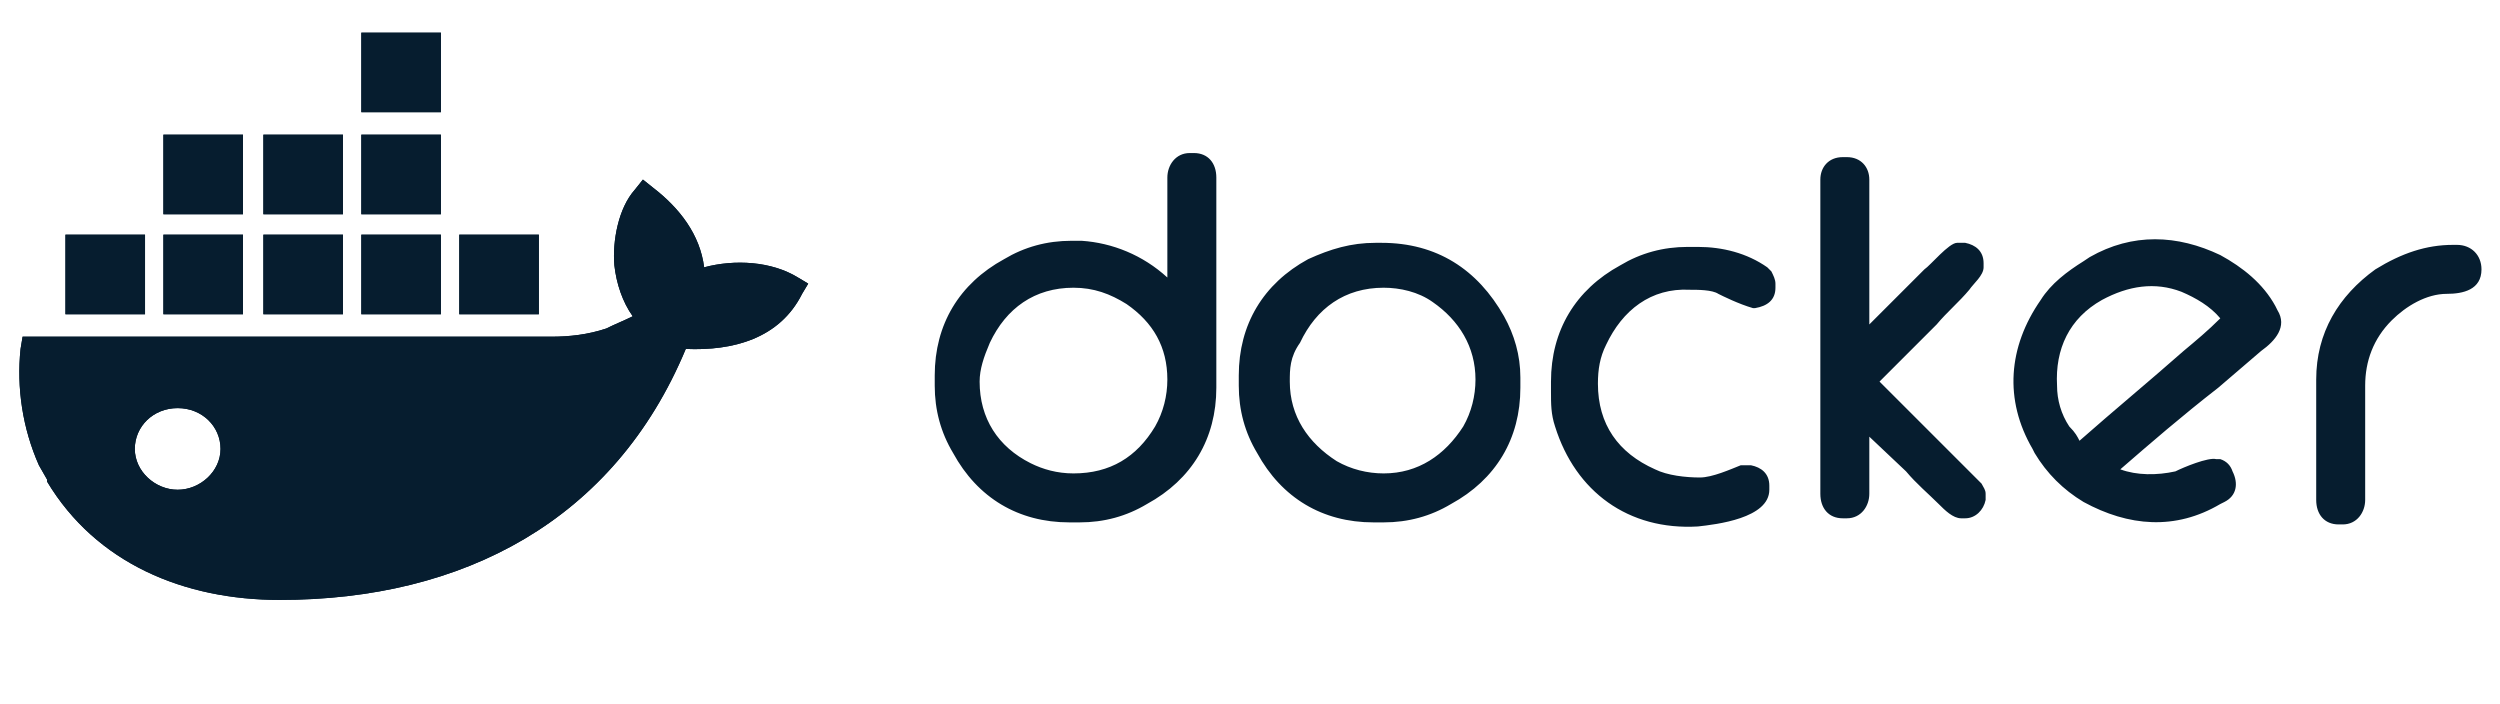
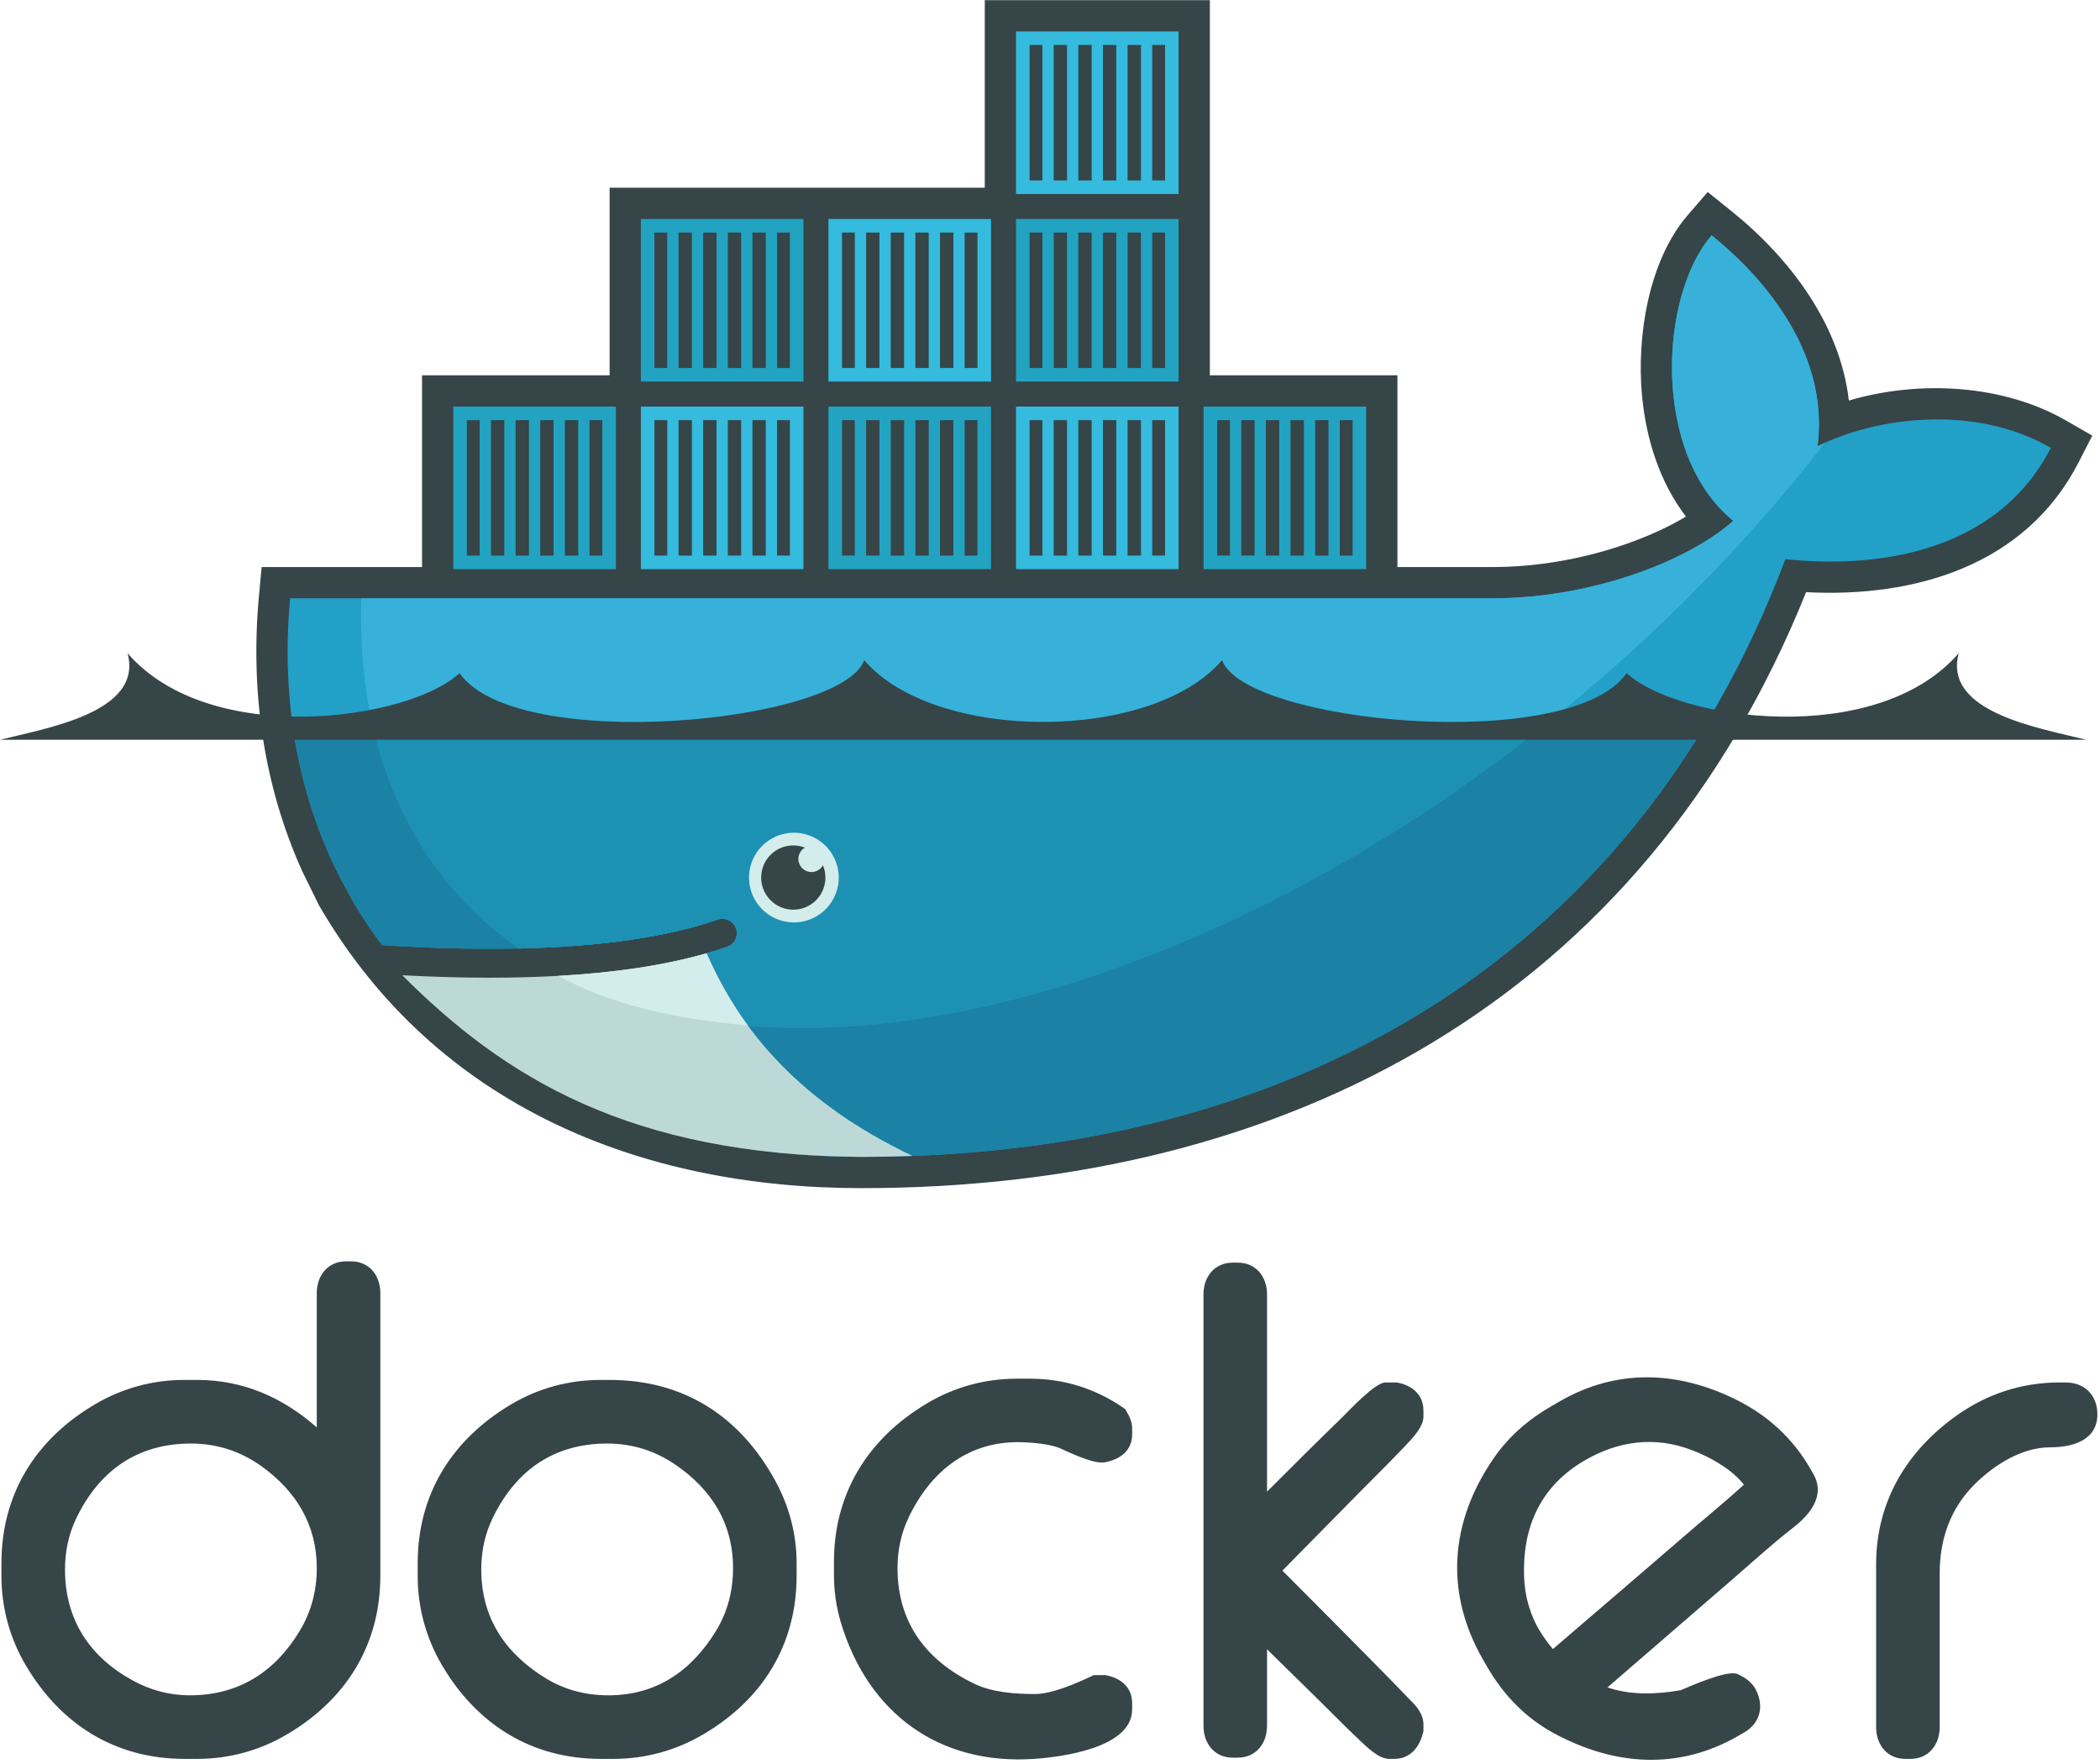
- <svg xmlns="http://www.w3.org/2000/svg" xmlns:xlink="http://www.w3.org/1999/xlink" id="Layer_1" viewBox="0 0 122.5 34.5" width="2500" height="704">
-   <style>.st0{fill:#061d2f}.st1{clip-path:url(#SVGID_4_)}</style>
-   <path id="SVGID_1_" class="st0" d="M8.7 24c-1.1 0-2.1-.9-2.1-2s.9-2 2.1-2 2.1.9 2.1 2-1 2-2.1 2zm25.8-10.9c-.2-1.6-1.2-2.9-2.5-3.9l-.5-.4-.4.5c-.8.9-1.1 2.5-1 3.7.1.9.4 1.8.9 2.5-.4.2-.9.4-1.3.6-.9.3-1.8.4-2.7.4H1.1l-.1.6c-.2 1.9.1 3.9.9 5.7l.4.7v.1c2.4 4 6.7 5.8 11.4 5.8 9 0 16.4-3.9 19.9-12.3 2.3.1 4.6-.5 5.7-2.7l.3-.5-.5-.3c-1.3-.8-3.1-.9-4.6-.5zm-12.9-1.6h-3.9v3.9h3.9v-3.9zm0-4.9h-3.9v3.9h3.9V6.6zm0-5h-3.9v3.9h3.9V1.6zm4.8 9.9h-3.9v3.9h3.9v-3.9zm-14.5 0H8v3.9h3.9v-3.9zm4.9 0h-3.9v3.9h3.9v-3.9zm-9.7 0H3.2v3.9h3.9v-3.9zm9.7-4.9h-3.9v3.9h3.9V6.6zm-4.9 0H8v3.9h3.9V6.6z" />
-   <defs>
-     <path id="SVGID_2_" d="M8.7 24c-1.1 0-2.1-.9-2.1-2s.9-2 2.1-2 2.1.9 2.1 2-1 2-2.1 2zm25.8-10.9c-.2-1.6-1.2-2.9-2.5-3.9l-.5-.4-.4.5c-.8.9-1.1 2.5-1 3.7.1.9.4 1.8.9 2.5-.4.2-.9.4-1.3.6-.9.3-1.8.4-2.7.4H1.1l-.1.6c-.2 1.9.1 3.9.9 5.7l.4.7v.1c2.4 4 6.7 5.8 11.4 5.8 9 0 16.4-3.9 19.9-12.3 2.3.1 4.6-.5 5.7-2.7l.3-.5-.5-.3c-1.3-.8-3.1-.9-4.6-.5zm-12.9-1.6h-3.9v3.9h3.9v-3.9zm0-4.9h-3.9v3.9h3.9V6.6zm0-5h-3.9v3.9h3.9V1.6zm4.8 9.9h-3.9v3.9h3.9v-3.9zm-14.5 0H8v3.9h3.9v-3.9zm4.9 0h-3.9v3.9h3.9v-3.9zm-9.7 0H3.2v3.9h3.9v-3.9zm9.7-4.9h-3.9v3.9h3.9V6.6zm-4.9 0H8v3.9h3.9V6.6z" />
-   </defs>
-   <clipPath id="SVGID_4_">
-     <use xlink:href="#SVGID_2_" overflow="visible" />
-   </clipPath>
-   <g class="st1">
-     <path id="SVGID_3_" class="st0" d="M-48.8-21H1226v151.4H-48.8z" />
+ <svg xmlns="http://www.w3.org/2000/svg" width="2500" height="2100" viewBox="0 0 256 215" id="docker">
+   <g fill="none" fill-rule="evenodd">
+     <path fill="#364548" d="M38.617 173.984v-16.362c0-2.15 1.344-3.877 3.57-3.877h.616c2.225 0 3.563 1.729 3.563 3.877v34.447c0 8.4-4.15 15.084-11.382 19.342a21.374 21.374 0 0 1-10.945 2.985h-1.537c-8.402 0-15.077-4.153-19.342-11.38a21.314 21.314 0 0 1-2.984-10.947v-1.535c0-8.403 4.152-15.083 11.378-19.349a21.298 21.298 0 0 1 10.948-2.985h1.537c5.686 0 10.51 2.204 14.578 5.784zM7.924 191.3c0 6.068 2.941 10.63 8.258 13.54 2.15 1.176 4.484 1.808 6.937 1.808 5.956 0 10.374-2.81 13.421-7.857 1.417-2.348 2.077-4.917 2.077-7.648 0-5.26-2.49-9.365-6.729-12.414-2.57-1.848-5.463-2.775-8.618-2.775-6.492 0-11.164 3.28-13.968 9.106-.946 1.97-1.378 4.061-1.378 6.24zm65.324-23.1h1.074c8.978 0 15.806 4.355 20.133 12.192 1.73 3.135 2.656 6.557 2.656 10.142v1.535c0 8.4-4.142 15.093-11.385 19.343-3.353 1.967-7.057 2.984-10.943 2.984h-1.535c-8.402 0-15.079-4.153-19.342-11.38a21.316 21.316 0 0 1-2.987-10.947v-1.535c0-8.404 4.169-15.062 11.377-19.347 3.351-1.991 7.058-2.987 10.952-2.987zm-14.58 23.1c0 5.89 2.89 10.223 7.865 13.27 2.336 1.43 4.909 2.078 7.638 2.078 5.82 0 10.122-2.951 13.116-7.863 1.428-2.342 2.074-4.915 2.074-7.642 0-5.477-2.638-9.661-7.148-12.693-2.471-1.663-5.222-2.496-8.198-2.496-6.492 0-11.164 3.28-13.967 9.106-.948 1.97-1.38 4.061-1.38 6.24zm70.656-14.727c-1.17-.548-3.36-.73-4.624-.778-6.474-.244-11.158 3.402-13.906 9.113-.949 1.97-1.382 4.055-1.382 6.235 0 6.637 3.485 11.284 9.409 14.117 2.164 1.034 4.958 1.23 7.323 1.23 2.08 0 5.02-1.274 6.866-2.151l.32-.152h1.433l.158.032c1.762.367 3.092 1.484 3.092 3.38v.767c0 4.718-8.622 5.798-11.912 6.028-11.61.803-20.293-5.573-23.603-16.647-.575-1.923-.834-3.833-.834-5.837v-1.533c0-8.403 4.17-15.059 11.377-19.34 3.351-1.99 7.057-2.99 10.95-2.99h1.536c4.13 0 7.934 1.173 11.344 3.502l.28.194.177.292c.368.61.685 1.316.685 2.042v.767c0 1.978-1.48 3.042-3.266 3.386l-.148.026h-.458c-1.156 0-3.785-1.197-4.817-1.683zm25.134 5.247c3.01-3.014 6.03-6.022 9.085-8.986.851-.827 4.074-4.327 5.343-4.327h1.388l.158.033c1.768.367 3.092 1.486 3.092 3.386v.766c0 1.296-1.518 2.802-2.355 3.689-1.78 1.887-3.654 3.712-5.476 5.56l-9.362 9.504c4.031 4.04 8.058 8.083 12.056 12.154a313.304 313.304 0 0 1 3.301 3.396c.385.405.953.909 1.276 1.47.347.526.56 1.119.56 1.752v.8l-.045.185c-.435 1.768-1.557 3.194-3.516 3.194h-.617c-1.282 0-2.73-1.45-3.608-2.279-1.81-1.706-3.557-3.5-5.331-5.243l-5.949-5.84v9.334c0 2.15-1.346 3.878-3.569 3.878h-.61c-2.226 0-3.57-1.728-3.57-3.878v-52.596c0-2.15 1.345-3.87 3.57-3.87h.61c2.223 0 3.569 1.72 3.569 3.87v24.048zm96.577-13.313h.77c2.324 0 3.875 1.566 3.875 3.877 0 3.208-3.067 4.029-5.72 4.029-3.48 0-6.803 2.107-9.202 4.47-2.991 2.949-4.3 6.726-4.3 10.878v18.759c0 2.15-1.343 3.876-3.57 3.876h-.612c-2.227 0-3.569-1.725-3.569-3.876v-19.836c0-7.617 3.708-13.835 9.89-18.196 3.691-2.605 7.919-3.98 12.438-3.98zm-55.074 37.176c2.82.985 6.035.844 8.928.34 1.48-.629 5.264-2.28 6.656-2.038l.217.037.2.098c.85.412 1.661.995 2.095 1.86 1.014 2.027.527 4.065-1.465 5.216l-.663.383c-7.35 4.242-15.168 3.654-22.495-.308-3.503-1.894-6.183-4.705-8.16-8.132l-.462-.801c-4.719-8.172-4.082-16.768 1.24-24.539 1.837-2.686 4.238-4.761 7.045-6.384l1.062-.613c6.922-3.996 14.341-3.722 21.45-.215 3.823 1.886 6.92 4.697 9.054 8.394l.384.666c1.55 2.686-.458 5.026-2.531 6.626-2.406 1.856-4.835 4.09-7.141 6.08-5.142 4.439-10.276 8.888-15.414 13.33zm-6.655-4.674c5.75-4.93 11.502-9.865 17.237-14.816 1.96-1.69 4.109-3.444 6.053-5.221-1.56-1.966-4.166-3.383-6.38-4.228-4.47-1.703-8.877-1.131-12.976 1.235-5.365 3.098-7.65 8.031-7.45 14.17.08 2.418.73 4.748 2.013 6.805.452.725.957 1.406 1.503 2.055zM147.488 45.732h22.866v23.375h11.561c5.34 0 10.831-.951 15.887-2.664 2.485-.843 5.273-2.015 7.724-3.49-3.228-4.214-4.876-9.535-5.36-14.78-.66-7.135.78-16.421 5.608-22.005l2.404-2.78 2.864 2.303c7.211 5.793 13.276 13.889 14.345 23.118 8.683-2.554 18.878-1.95 26.531 2.467l3.14 1.812-1.652 3.226C246.933 68.946 233.4 72.86 220.17 72.167c-19.797 49.309-62.898 72.653-115.157 72.653-27 0-51.77-10.093-65.876-34.047l-.231-.39-2.055-4.182c-4.768-10.544-6.352-22.095-5.278-33.637l.323-3.457H51.45V45.732h22.865V22.866h45.733V0h27.44v45.732" />
+     <path fill="#22A0C8" d="M221.57 54.38c1.533-11.916-7.384-21.275-12.914-25.719-6.373 7.368-7.363 26.678 2.635 34.808-5.58 4.956-17.337 9.448-29.376 9.448H35.37c-1.17 12.567 1.036 24.14 6.075 34.045l1.667 3.05a56.536 56.536 0 0 0 3.455 5.184c6.025.387 11.58.52 16.662.408h.002c9.987-.22 18.136-1.4 24.312-3.54a1.761 1.761 0 0 1 1.153 3.326c-.822.286-1.678.552-2.562.805h-.003c-4.863 1.389-10.078 2.323-16.806 2.738.4.007-.416.06-.418.06-.229.015-.517.048-.747.06-2.648.149-5.506.18-8.428.18-3.196 0-6.343-.06-9.862-.24l-.09.06c12.21 13.724 31.302 21.955 55.234 21.955 50.648 0 93.608-22.452 112.632-72.857 13.496 1.385 26.467-2.057 32.367-13.575-9.398-5.423-21.484-3.694-28.443-.196" />
+     <path fill="#37B1D9" d="M221.57 54.38c1.533-11.916-7.384-21.275-12.914-25.719-6.373 7.368-7.363 26.678 2.635 34.808-5.58 4.956-17.337 9.448-29.376 9.448H44.048c-.598 19.246 6.544 33.855 19.18 42.687h.003c9.987-.22 18.136-1.4 24.312-3.54a1.761 1.761 0 0 1 1.153 3.326c-.822.286-1.678.552-2.562.805h-.003c-4.863 1.389-10.526 2.443-17.254 2.858-.002 0-.163-.155-.165-.155 17.237 8.842 42.23 8.81 70.885-2.197 32.13-12.344 62.029-35.86 82.89-62.757-.314.142-.62.287-.917.436" />
+     <path fill="#1B81A5" d="M35.645 88.186c.91 6.732 2.88 13.035 5.8 18.776l1.667 3.05a56.432 56.432 0 0 0 3.455 5.184c6.026.387 11.581.52 16.664.408 9.987-.22 18.136-1.4 24.312-3.54a1.761 1.761 0 0 1 1.153 3.326c-.822.286-1.678.552-2.562.805h-.003c-4.863 1.389-10.496 2.383-17.224 2.799-.231.014-.634.017-.867.03-2.646.148-5.475.239-8.398.239-3.195 0-6.463-.061-9.98-.24 12.21 13.724 31.42 21.985 55.352 21.985 43.36 0 81.084-16.458 102.979-52.822H35.645" />
+     <path fill="#1D91B4" d="M45.367 88.186c2.592 11.82 8.821 21.099 17.864 27.418 9.987-.22 18.136-1.4 24.312-3.54a1.761 1.761 0 0 1 1.153 3.326c-.822.286-1.678.552-2.562.805h-.003c-4.863 1.389-10.615 2.383-17.344 2.799 17.236 8.84 42.157 8.713 70.81-2.293 17.334-6.66 34.017-16.574 48.984-28.515H45.367" />
+     <path fill="#23A3C2" d="M55.26 49.543h19.818v19.818H55.26V49.543zm1.651 1.652h1.564V67.71h-1.564V51.195zm2.94 0h1.627V67.71h-1.626V51.195zm3.002 0h1.627V67.71h-1.627V51.195zm3.004 0h1.626V67.71h-1.626V51.195zm3.003 0h1.626V67.71H68.86V51.195zm3.002 0h1.565V67.71h-1.565V51.195zM78.126 26.677h19.819v19.817h-19.82V26.677zm1.652 1.652h1.563v16.514h-1.563V28.329zm2.94 0h1.626v16.514h-1.625V28.329zm3.002 0h1.626v16.514H85.72V28.329zm3.003 0h1.626v16.514h-1.626V28.329zm3.003 0h1.627v16.514h-1.627V28.329zm3.002 0h1.566v16.514h-1.566V28.329z" />
+     <path fill="#34BBDE" d="M78.126 49.543h19.819v19.818h-19.82V49.543zm1.652 1.652h1.563V67.71h-1.563V51.195zm2.94 0h1.626V67.71h-1.625V51.195zm3.002 0h1.626V67.71H85.72V51.195zm3.003 0h1.626V67.71h-1.626V51.195zm3.003 0h1.627V67.71h-1.627V51.195zm3.002 0h1.566V67.71h-1.566V51.195z" />
+     <path fill="#23A3C2" d="M100.993 49.543h19.818v19.818h-19.818V49.543zm1.651 1.652h1.563V67.71h-1.563V51.195zm2.94 0h1.626V67.71h-1.626V51.195zm3.003 0h1.626V67.71h-1.626V51.195zm3.003 0h1.626V67.71h-1.626V51.195zm3.002 0h1.628V67.71h-1.628V51.195zm3.003 0h1.564V67.71h-1.564V51.195z" />
+     <path fill="#34BBDE" d="M100.993 26.677h19.818v19.817h-19.818V26.677zm1.651 1.652h1.563v16.514h-1.563V28.329zm2.94 0h1.626v16.514h-1.626V28.329zm3.003 0h1.626v16.514h-1.626V28.329zm3.003 0h1.626v16.514h-1.626V28.329zm3.002 0h1.628v16.514h-1.628V28.329zm3.003 0h1.564v16.514h-1.564V28.329zM123.859 49.543h19.818v19.818h-19.818V49.543zm1.652 1.652h1.563V67.71h-1.563V51.195zm2.94 0h1.626V67.71h-1.626V51.195zm3.002 0h1.626V67.71h-1.626V51.195zm3.003 0h1.627V67.71h-1.627V51.195zm3.003 0h1.627V67.71h-1.627V51.195zm3.003 0h1.564V67.71h-1.564V51.195z" />
+     <path fill="#23A3C2" d="M123.859 26.677h19.818v19.817h-19.818V26.677zm1.652 1.652h1.563v16.514h-1.563V28.329zm2.94 0h1.626v16.514h-1.626V28.329zm3.002 0h1.626v16.514h-1.626V28.329zm3.003 0h1.627v16.514h-1.627V28.329zm3.003 0h1.627v16.514h-1.627V28.329zm3.003 0h1.564v16.514h-1.564V28.329z" />
+     <path fill="#34BBDE" d="M123.859 3.81h19.818V23.63h-19.818V3.81zm1.652 1.651h1.563v16.516h-1.563V5.46zm2.94 0h1.626v16.516h-1.626V5.46zm3.002 0h1.626v16.516h-1.626V5.46zm3.003 0h1.627v16.516h-1.627V5.46zm3.003 0h1.627v16.516h-1.627V5.46zm3.003 0h1.564v16.516h-1.564V5.46z" />
+     <path fill="#23A3C2" d="M146.725 49.543h19.818v19.818h-19.818V49.543zm1.65 1.652h1.565V67.71h-1.564V51.195zm2.94 0h1.627V67.71h-1.626V51.195zm3.004 0h1.627V67.71h-1.627V51.195zm3.002 0h1.627V67.71h-1.627V51.195zm3.004 0h1.626V67.71h-1.626V51.195zm3.002 0h1.564V67.71h-1.564V51.195z" />
+     <path fill="#D3ECEC" d="M96.704 101.492a5.468 5.468 0 1 1-.002 10.935 5.468 5.468 0 0 1 .002-10.935" />
+     <path fill="#364548" d="M96.704 103.043c.5 0 .977.094 1.417.265a1.598 1.598 0 0 0 .798 2.98c.605 0 1.13-.335 1.402-.831a3.915 3.915 0 1 1-3.617-2.414M0 90.162h254.327c-5.537-1.404-17.52-3.302-15.544-10.56-10.07 11.652-34.353 8.175-40.482 2.43-6.824 9.898-46.554 6.135-49.325-1.576-8.556 10.041-35.067 10.041-43.623 0-2.773 7.711-42.502 11.474-49.327 1.575-6.128 5.746-30.41 9.223-40.48-2.428C17.522 86.86 5.539 88.758 0 90.163" />
+     <path fill="#BDD9D7" d="M111.237 140.89c-13.54-6.425-20.971-15.16-25.106-24.694-5.03 1.435-11.075 2.353-18.1 2.747-2.646.148-5.43.224-8.35.224-3.368 0-6.917-.1-10.643-.297 12.417 12.41 27.692 21.964 55.976 22.138 2.088 0 4.16-.04 6.223-.118" />
+     <path fill="#D3ECEC" d="M91.16 124.994c-1.873-2.543-3.69-5.739-5.026-8.8-5.03 1.437-11.077 2.355-18.103 2.75 4.826 2.619 11.727 5.046 23.13 6.05" />
  </g>
-   <path id="docker_2_" class="st0" d="M101.9 21.6c1.7-1.5 3.4-2.9 5.1-4.4.6-.5 1.2-1 1.8-1.6-.5-.6-1.2-1-1.9-1.3-1.3-.5-2.6-.3-3.9.4-1.6.9-2.3 2.4-2.2 4.2 0 .7.2 1.4.6 2 .3.3.4.5.5.7m2 1.4c.8.3 1.8.3 2.7.1.4-.2 1.6-.7 2-.6h.2c.3.1.5.3.6.6.3.6.2 1.2-.4 1.5l-.2.1c-2.2 1.3-4.5 1.1-6.7-.1-1-.6-1.8-1.4-2.4-2.4l-.1-.2c-1.4-2.4-1.2-5 .4-7.3.5-.8 1.3-1.4 2.1-1.9l.3-.2c2.1-1.2 4.3-1.1 6.4-.1 1.1.6 2.1 1.4 2.7 2.5l.1.2c.5.8-.1 1.5-.8 2l-2.1 1.8c-1.8 1.4-3.3 2.7-4.8 4zm16.3-11h.2c.7 0 1.2.5 1.2 1.2 0 1-.9 1.2-1.7 1.2-1 0-2 .6-2.7 1.3-.9.9-1.3 2-1.3 3.2v5.6c0 .6-.4 1.2-1.1 1.2h-.2c-.7 0-1.1-.5-1.1-1.2v-5.9c0-2.3 1.1-4.1 2.9-5.4 1.3-.8 2.5-1.2 3.8-1.2zm-28.6 3.9l2.7-2.7c.3-.2 1.2-1.3 1.6-1.3h.4c.5.1.9.4.9 1v.2c0 .4-.5.8-.7 1.1-.5.6-1.1 1.1-1.6 1.7l-2.8 2.8 3.6 3.6 1 1 .4.4c.1.2.2.3.2.5V24.5c-.1.5-.5.9-1 .9h-.2c-.4 0-.8-.4-1.1-.7-.5-.5-1.1-1-1.6-1.6l-1.8-1.7v2.8c0 .6-.4 1.2-1.1 1.2h-.2c-.7 0-1.1-.5-1.1-1.2V8.8c0-.6.4-1.1 1.1-1.1h.2c.7 0 1.1.5 1.1 1.1v7.1zm-7.4-1.5c-.3-.2-1-.2-1.4-.2-1.9-.1-3.3 1-4.1 2.7-.3.6-.4 1.2-.4 1.9 0 2 1 3.4 2.8 4.2.6.3 1.5.4 2.2.4.6 0 1.5-.4 2-.6h.5c.5.1.9.4.9 1v.2c0 1.4-2.6 1.7-3.5 1.8-3.4.2-6-1.7-7-4.9-.2-.6-.2-1.1-.2-1.7v-.5c0-2.5 1.2-4.5 3.4-5.7 1-.6 2.1-.9 3.3-.9h.5c1.2 0 2.4.3 3.4 1l.1.1.1.1c.1.2.2.4.2.6v.2c0 .6-.4.9-1 1h-.1c-.7-.2-1.5-.6-1.7-.7zm-21 4.3c0 1.7.9 3 2.3 3.9.7.4 1.5.6 2.3.6 1.7 0 3-.9 3.9-2.3.4-.7.6-1.5.6-2.3 0-1.6-.8-2.9-2.1-3.8-.7-.5-1.6-.7-2.4-.7-1.9 0-3.3 1-4.1 2.7-.5.7-.5 1.3-.5 1.9zm4.2-6.8h.3c2.7 0 4.7 1.3 6 3.6.5.9.8 1.9.8 3v.5c0 2.5-1.2 4.5-3.4 5.7-1 .6-2.1.9-3.3.9h-.5c-2.5 0-4.5-1.2-5.7-3.4-.6-1-.9-2.1-.9-3.3v-.5c0-2.5 1.2-4.5 3.4-5.7 1.1-.5 2.1-.8 3.3-.8zM48 18.7c0 1.8.9 3.2 2.5 4 .6.3 1.3.5 2.1.5 1.8 0 3.1-.8 4-2.3.4-.7.6-1.5.6-2.3 0-1.6-.7-2.8-2-3.7-.8-.5-1.6-.8-2.6-.8-1.9 0-3.3 1-4.1 2.7-.3.7-.5 1.3-.5 1.9zm9.2-5.1V8.7c0-.6.4-1.2 1.1-1.2h.2c.7 0 1.1.5 1.1 1.2V19c0 2.5-1.2 4.5-3.4 5.7-1 .6-2.1.9-3.3.9h-.5c-2.5 0-4.5-1.2-5.7-3.4-.6-1-.9-2.1-.9-3.3v-.5c0-2.5 1.2-4.5 3.4-5.7 1-.6 2.1-.9 3.3-.9h.5c1.5.1 3 .7 4.2 1.8z" />
</svg>
